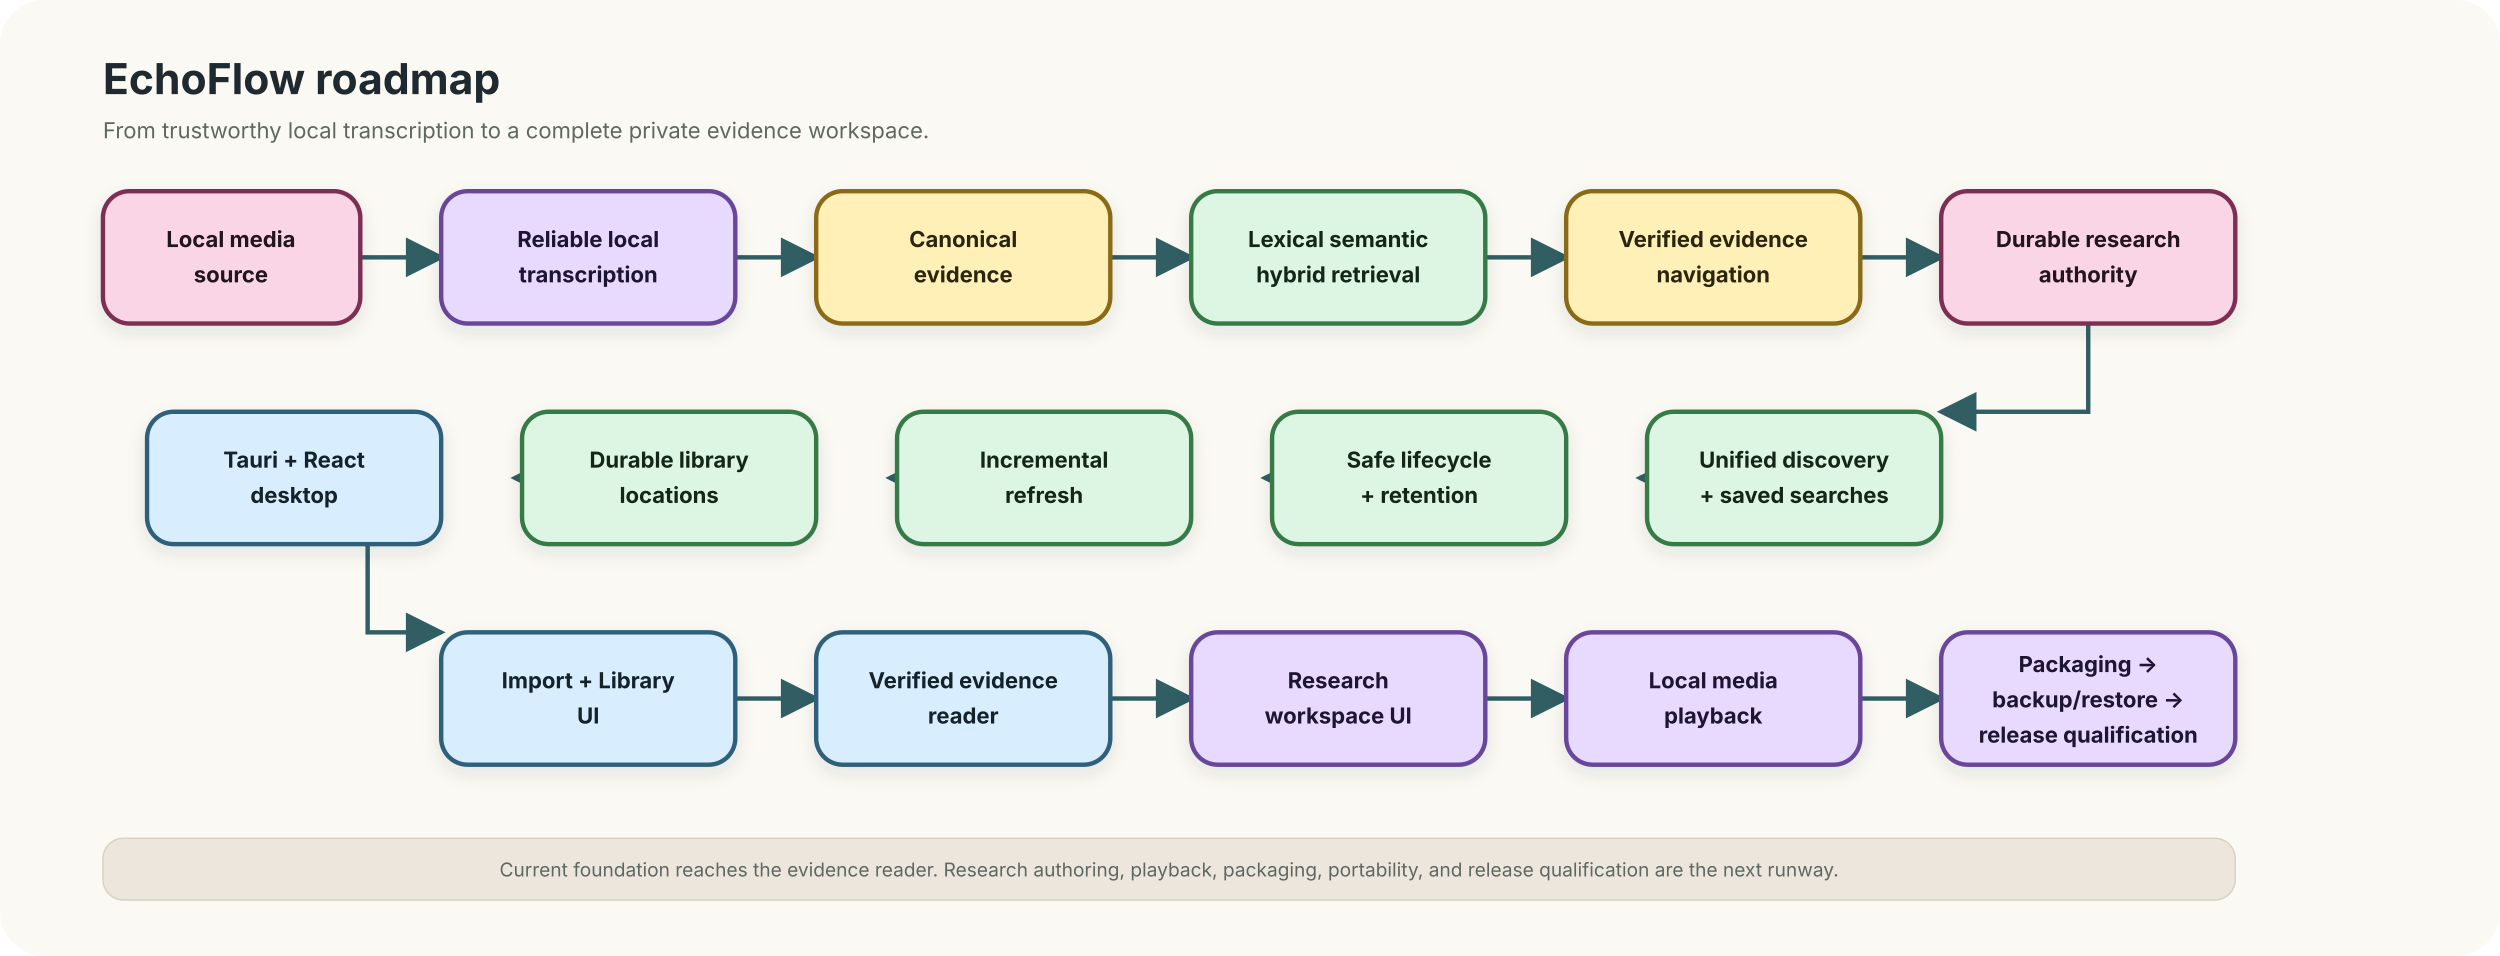
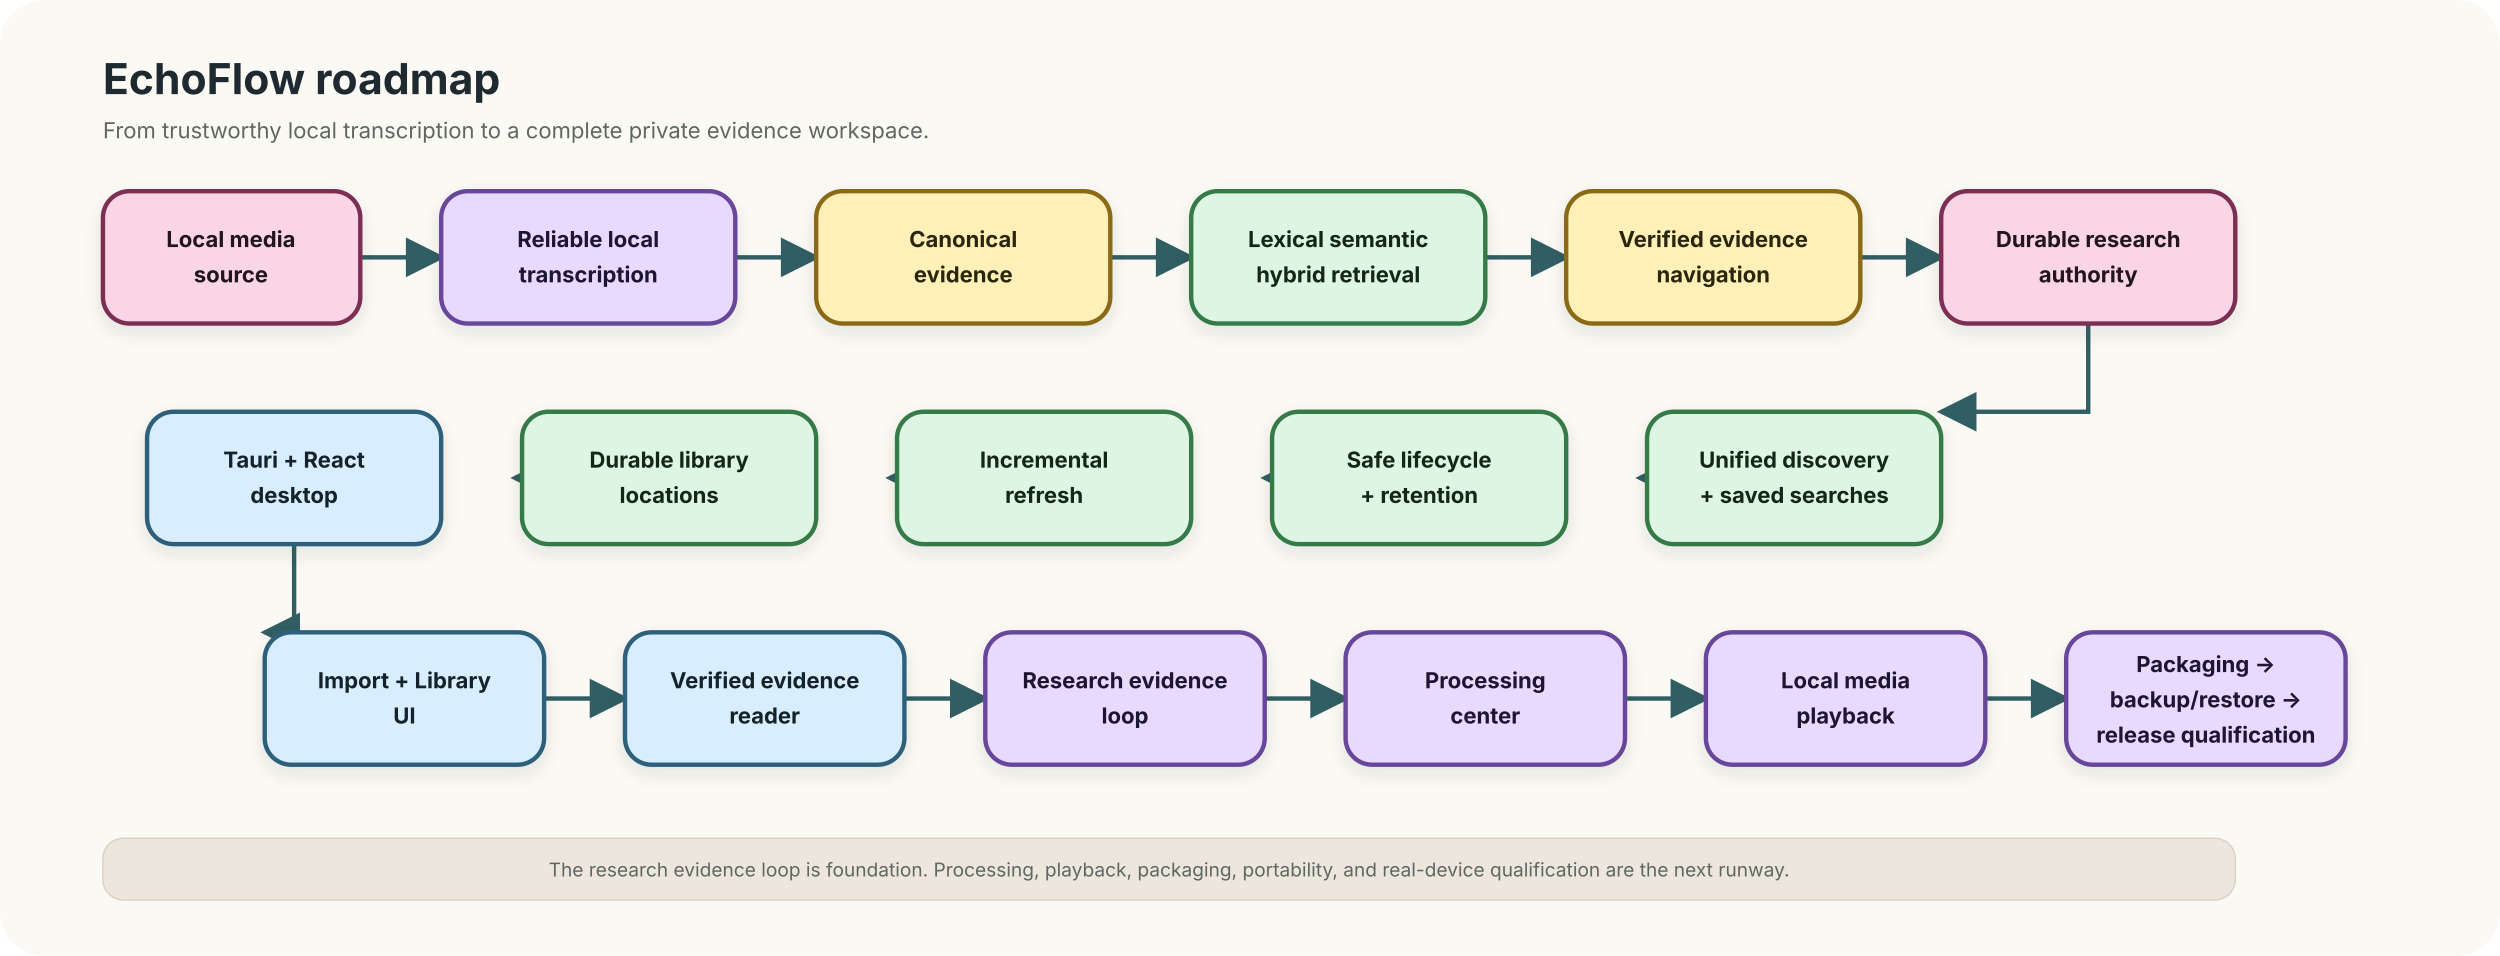
<svg xmlns="http://www.w3.org/2000/svg" role="img" aria-labelledby="title desc" viewBox="0 0 1700 650">
  <defs>
    <marker id="arrow" markerWidth="9" markerHeight="9" refX="8" refY="4.5" orient="auto">
      <path d="M0 0L9 4.5L0 9Z" fill="#315E63" />
    </marker>
    <filter id="shadow" x="-20%" y="-20%" width="140%" height="140%">
      <feDropShadow dx="0" dy="5" stdDeviation="6" flood-color="#1F2930" flood-opacity="0.10" />
    </filter>
  </defs>
  <rect width="1700" height="650" rx="30" fill="#FBF9F4" />
  <text x="70" y="64" fill="#1F2930" font-family="Inter,Segoe UI,sans-serif" font-size="29" font-weight="700">EchoFlow roadmap</text>
  <text x="70" y="94" fill="#5F6762" font-family="Inter,Segoe UI,sans-serif" font-size="15">From trustworthy local transcription to a complete private evidence workspace.</text>
  <g stroke="#315E63" stroke-width="3" fill="none" marker-end="url(#arrow)">
    <path d="M245 175H300" />
    <path d="M500 175H555" />
    <path d="M755 175H810" />
    <path d="M1010 175H1065" />
    <path d="M1265 175H1320" />
    <path d="M1420 220V280H1320" />
    <path d="M1170 325H1115" />
    <path d="M915 325H860" />
    <path d="M660 325H605" />
    <path d="M405 325H350" />
-     <path d="M250 370V430H300" />
-     <path d="M500 475H555" />
-     <path d="M755 475H810" />
-     <path d="M1010 475H1065" />
-     <path d="M1265 475H1320" />
+     <path d="M200 370V430H180" />
+     <path d="M370 475H425" />
+     <path d="M615 475H670" />
+     <path d="M860 475H915" />
+     <path d="M1105 475H1160" />
+     <path d="M1350 475H1405" />
  </g>
  <g filter="url(#shadow)" font-family="Inter,Segoe UI,sans-serif" font-size="15" font-weight="700">
    <g>
      <rect x="70" y="130" width="175" height="90" rx="18" fill="#F9D5E5" stroke="#7B2E52" stroke-width="3" />
      <text x="157" y="168" text-anchor="middle" fill="#22151B">Local media</text>
      <text x="157" y="192" text-anchor="middle" fill="#22151B">source</text>
    </g>
    <g>
      <rect x="300" y="130" width="200" height="90" rx="18" fill="#E8D9FF" stroke="#68469B" stroke-width="3" />
      <text x="400" y="168" text-anchor="middle" fill="#1F1630">Reliable local</text>
      <text x="400" y="192" text-anchor="middle" fill="#1F1630">transcription</text>
    </g>
    <g>
      <rect x="555" y="130" width="200" height="90" rx="18" fill="#FFF0B8" stroke="#8A6B18" stroke-width="3" />
      <text x="655" y="168" text-anchor="middle" fill="#2C260F">Canonical</text>
      <text x="655" y="192" text-anchor="middle" fill="#2C260F">evidence</text>
    </g>
    <g>
      <rect x="810" y="130" width="200" height="90" rx="18" fill="#DDF5E3" stroke="#347A46" stroke-width="3" />
      <text x="910" y="168" text-anchor="middle" fill="#142719">Lexical semantic</text>
      <text x="910" y="192" text-anchor="middle" fill="#142719">hybrid retrieval</text>
    </g>
    <g>
      <rect x="1065" y="130" width="200" height="90" rx="18" fill="#FFF0B8" stroke="#8A6B18" stroke-width="3" />
      <text x="1165" y="168" text-anchor="middle" fill="#2C260F">Verified evidence</text>
      <text x="1165" y="192" text-anchor="middle" fill="#2C260F">navigation</text>
    </g>
    <g>
      <rect x="1320" y="130" width="200" height="90" rx="18" fill="#F9D5E5" stroke="#7B2E52" stroke-width="3" />
      <text x="1420" y="168" text-anchor="middle" fill="#22151B">Durable research</text>
      <text x="1420" y="192" text-anchor="middle" fill="#22151B">authority</text>
    </g>
    <g>
      <rect x="1120" y="280" width="200" height="90" rx="18" fill="#DDF5E3" stroke="#347A46" stroke-width="3" />
      <text x="1220" y="318" text-anchor="middle" fill="#142719">Unified discovery</text>
      <text x="1220" y="342" text-anchor="middle" fill="#142719">+ saved searches</text>
    </g>
    <g>
      <rect x="865" y="280" width="200" height="90" rx="18" fill="#DDF5E3" stroke="#347A46" stroke-width="3" />
      <text x="965" y="318" text-anchor="middle" fill="#142719">Safe lifecycle</text>
      <text x="965" y="342" text-anchor="middle" fill="#142719">+ retention</text>
    </g>
    <g>
      <rect x="610" y="280" width="200" height="90" rx="18" fill="#DDF5E3" stroke="#347A46" stroke-width="3" />
      <text x="710" y="318" text-anchor="middle" fill="#142719">Incremental</text>
      <text x="710" y="342" text-anchor="middle" fill="#142719">refresh</text>
    </g>
    <g>
      <rect x="355" y="280" width="200" height="90" rx="18" fill="#DDF5E3" stroke="#347A46" stroke-width="3" />
      <text x="455" y="318" text-anchor="middle" fill="#142719">Durable library</text>
      <text x="455" y="342" text-anchor="middle" fill="#142719">locations</text>
    </g>
    <g>
      <rect x="100" y="280" width="200" height="90" rx="18" fill="#D8EEFF" stroke="#2E617B" stroke-width="3" />
      <text x="200" y="318" text-anchor="middle" fill="#12222A">Tauri + React</text>
      <text x="200" y="342" text-anchor="middle" fill="#12222A">desktop</text>
    </g>
    <g>
-       <rect x="300" y="430" width="200" height="90" rx="18" fill="#D8EEFF" stroke="#2E617B" stroke-width="3" />
-       <text x="400" y="468" text-anchor="middle" fill="#12222A">Import + Library</text>
-       <text x="400" y="492" text-anchor="middle" fill="#12222A">UI</text>
+       <rect x="180" y="430" width="190" height="90" rx="18" fill="#D8EEFF" stroke="#2E617B" stroke-width="3" />
+       <text x="275" y="468" text-anchor="middle" fill="#12222A">Import + Library</text>
+       <text x="275" y="492" text-anchor="middle" fill="#12222A">UI</text>
    </g>
    <g>
-       <rect x="555" y="430" width="200" height="90" rx="18" fill="#D8EEFF" stroke="#2E617B" stroke-width="3" />
-       <text x="655" y="468" text-anchor="middle" fill="#12222A">Verified evidence</text>
-       <text x="655" y="492" text-anchor="middle" fill="#12222A">reader</text>
+       <rect x="425" y="430" width="190" height="90" rx="18" fill="#D8EEFF" stroke="#2E617B" stroke-width="3" />
+       <text x="520" y="468" text-anchor="middle" fill="#12222A">Verified evidence</text>
+       <text x="520" y="492" text-anchor="middle" fill="#12222A">reader</text>
    </g>
    <g>
-       <rect x="810" y="430" width="200" height="90" rx="18" fill="#E8D9FF" stroke="#68469B" stroke-width="3" />
-       <text x="910" y="468" text-anchor="middle" fill="#1F1630">Research</text>
-       <text x="910" y="492" text-anchor="middle" fill="#1F1630">workspace UI</text>
+       <rect x="670" y="430" width="190" height="90" rx="18" fill="#E8D9FF" stroke="#68469B" stroke-width="3" />
+       <text x="765" y="468" text-anchor="middle" fill="#1F1630">Research evidence</text>
+       <text x="765" y="492" text-anchor="middle" fill="#1F1630">loop</text>
    </g>
    <g>
-       <rect x="1065" y="430" width="200" height="90" rx="18" fill="#E8D9FF" stroke="#68469B" stroke-width="3" />
-       <text x="1165" y="468" text-anchor="middle" fill="#1F1630">Local media</text>
-       <text x="1165" y="492" text-anchor="middle" fill="#1F1630">playback</text>
+       <rect x="915" y="430" width="190" height="90" rx="18" fill="#E8D9FF" stroke="#68469B" stroke-width="3" />
+       <text x="1010" y="468" text-anchor="middle" fill="#1F1630">Processing</text>
+       <text x="1010" y="492" text-anchor="middle" fill="#1F1630">center</text>
    </g>
    <g>
-       <rect x="1320" y="430" width="200" height="90" rx="18" fill="#E8D9FF" stroke="#68469B" stroke-width="3" />
-       <text x="1420" y="457" text-anchor="middle" fill="#1F1630">Packaging →</text>
-       <text x="1420" y="481" text-anchor="middle" fill="#1F1630">backup/restore →</text>
-       <text x="1420" y="505" text-anchor="middle" fill="#1F1630">release qualification</text>
+       <rect x="1160" y="430" width="190" height="90" rx="18" fill="#E8D9FF" stroke="#68469B" stroke-width="3" />
+       <text x="1255" y="468" text-anchor="middle" fill="#1F1630">Local media</text>
+       <text x="1255" y="492" text-anchor="middle" fill="#1F1630">playback</text>
+     </g>
+     <g>
+       <rect x="1405" y="430" width="190" height="90" rx="18" fill="#E8D9FF" stroke="#68469B" stroke-width="3" />
+       <text x="1500" y="457" text-anchor="middle" fill="#1F1630">Packaging →</text>
+       <text x="1500" y="481" text-anchor="middle" fill="#1F1630">backup/restore →</text>
+       <text x="1500" y="505" text-anchor="middle" fill="#1F1630">release qualification</text>
    </g>
  </g>
  <g font-family="Inter,Segoe UI,sans-serif" font-size="13">
    <rect x="70" y="570" width="1450" height="42" rx="14" fill="#ECE6DC" stroke="#D9D1C4" />
-     <text x="795" y="596" text-anchor="middle" fill="#5F6762">Current foundation reaches the evidence reader. Research authoring, playback, packaging, portability, and release qualification are the next runway.</text>
+     <text x="795" y="596" text-anchor="middle" fill="#5F6762">The research evidence loop is foundation. Processing, playback, packaging, portability, and real-device qualification are the next runway.</text>
  </g>
</svg>
